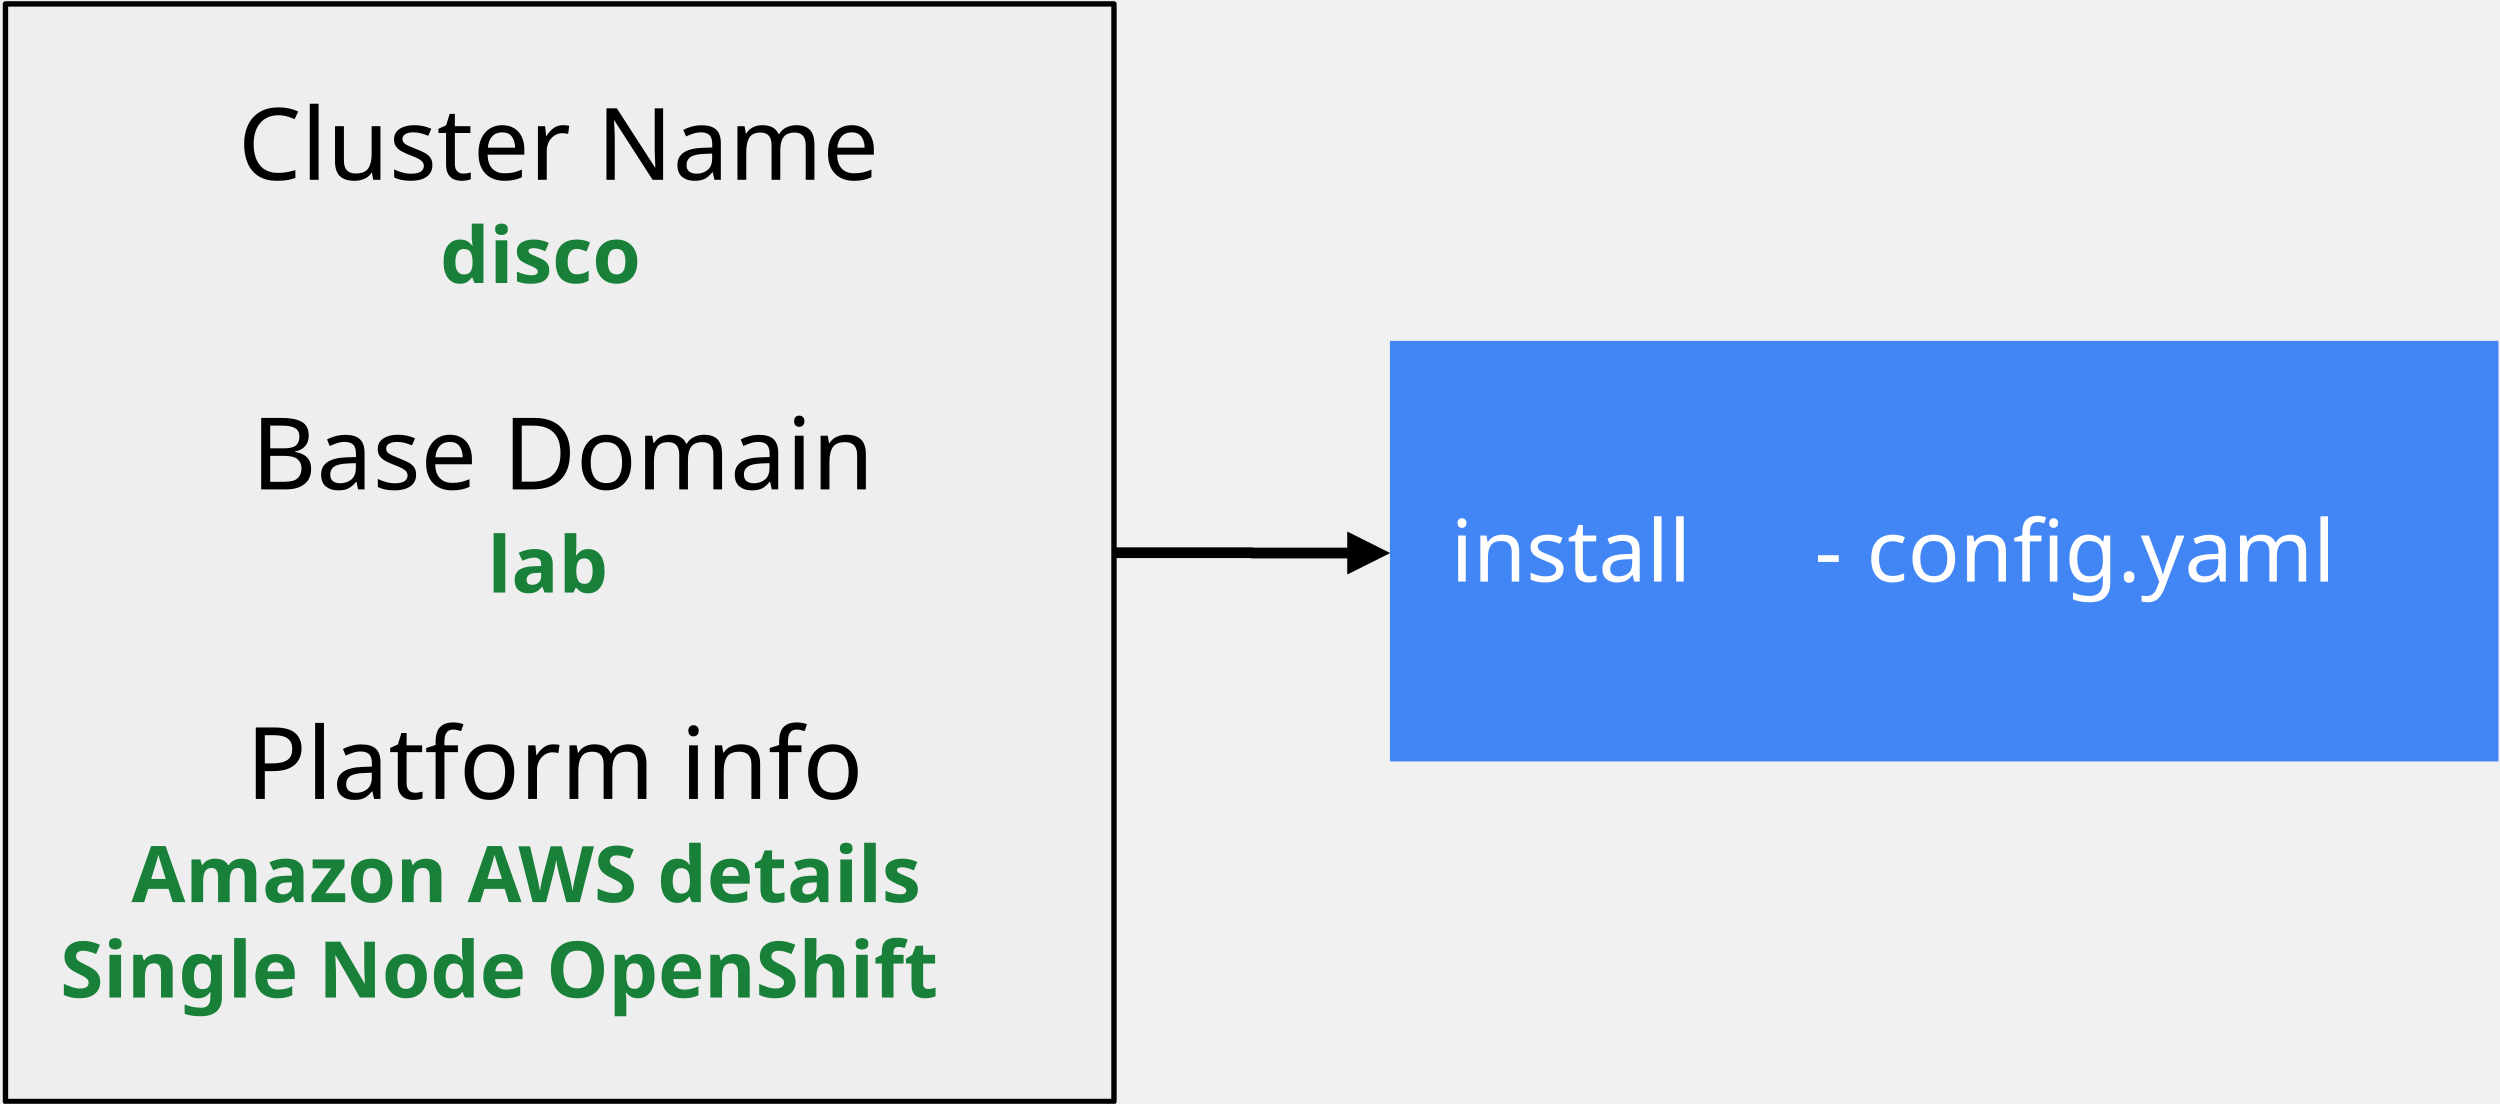
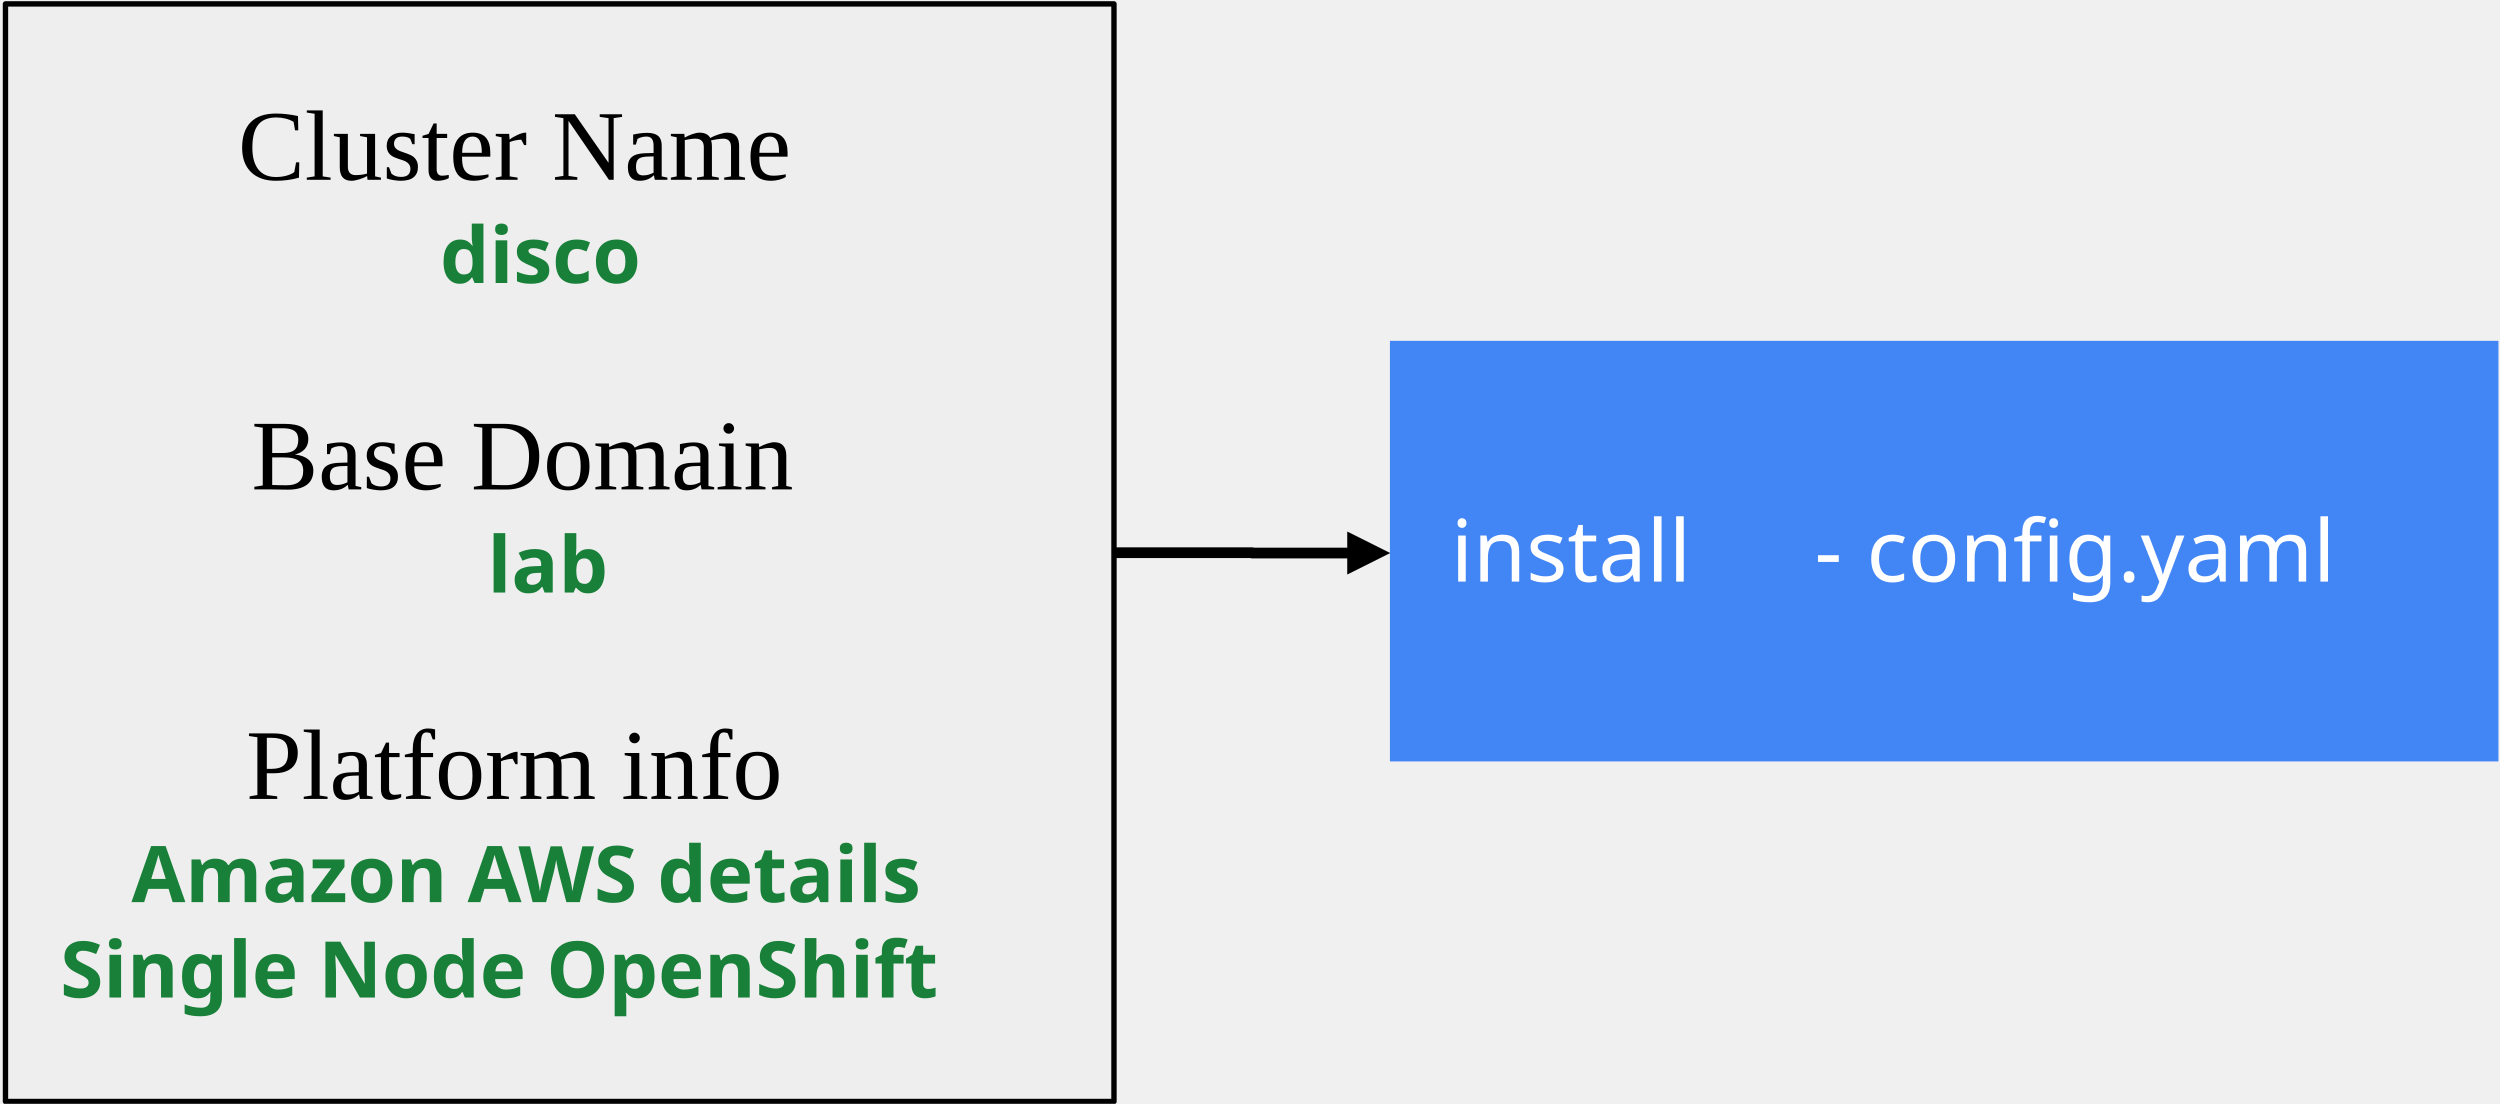
<svg xmlns="http://www.w3.org/2000/svg" width="1599" height="706" xml:space="preserve" overflow="hidden">
  <g transform="translate(-87 -1315)">
    <g>
      <rect x="976" y="1533" width="709" height="269" fill="#4285F4" fill-opacity="1" />
      <text fill="#FFFFFF" fill-opacity="1" font-family="Roboto Mono Medium,Roboto Mono Medium_MSFontService,sans-serif" font-style="normal" font-variant="normal" font-weight="500" font-stretch="normal" font-size="55" text-anchor="start" direction="ltr" writing-mode="lr-tb" unicode-bidi="normal" text-decoration="none" transform="matrix(1 0 0 1 1014.97 1687)">install</text>
      <text fill="#FFFFFF" fill-opacity="1" font-family="Roboto Mono Medium,Roboto Mono Medium_MSFontService,sans-serif" font-style="normal" font-variant="normal" font-weight="500" font-stretch="normal" font-size="55" text-anchor="start" direction="ltr" writing-mode="lr-tb" unicode-bidi="normal" text-decoration="none" transform="matrix(1 0 0 1 1247.57 1687)">-</text>
      <text fill="#FFFFFF" fill-opacity="1" font-family="Roboto Mono Medium,Roboto Mono Medium_MSFontService,sans-serif" font-style="normal" font-variant="normal" font-weight="500" font-stretch="normal" font-size="55" text-anchor="start" direction="ltr" writing-mode="lr-tb" unicode-bidi="normal" text-decoration="none" transform="matrix(1 0 0 1 1280.8 1687)">config.yaml</text>
      <path d="M799.5 1665.06 887.846 1665.06C889.745 1665.06 891.284 1666.6 891.284 1668.5L891.284 1668.72 887.846 1665.28 953.276 1665.28 953.276 1672.15 887.846 1672.15C885.948 1672.15 884.409 1670.62 884.409 1668.72L884.409 1668.5 887.846 1671.94 799.5 1671.94ZM948.693 1654.97 976.193 1668.72 948.693 1682.47Z" fill="#000000" fill-rule="nonzero" fill-opacity="1" />
      <rect x="90.5" y="1317.5" width="709" height="702" stroke="#000000" stroke-width="3.438" stroke-linecap="butt" stroke-linejoin="round" stroke-miterlimit="10" stroke-opacity="1" fill="#EEEEEE" fill-opacity="1" />
-       <text fill="#000000" fill-opacity="1" font-family="Red Hat Text Medium,Red Hat Text Medium_MSFontService,sans-serif" font-style="normal" font-variant="normal" font-weight="500" font-stretch="normal" font-size="64" text-anchor="start" direction="ltr" writing-mode="lr-tb" unicode-bidi="normal" text-decoration="none" transform="matrix(1 0 0 1 239.251 1430)">Cluster Name</text>
+       <text fill="#000000" fill-opacity="1" font-family="1 Medium,1 Medium_MSFontService,sans-serif" font-style="normal" font-variant="normal" font-weight="500" font-stretch="normal" font-size="64" text-anchor="start" direction="ltr" writing-mode="lr-tb" unicode-bidi="normal" text-decoration="none" transform="matrix(1 0 0 1 239.251 1430)">Cluster Name</text>
      <text fill="#188038" fill-opacity="1" font-family="Roboto Mono,Roboto Mono_MSFontService,sans-serif" font-style="normal" font-variant="normal" font-weight="700" font-stretch="normal" font-size="50" text-anchor="start" direction="ltr" writing-mode="lr-tb" unicode-bidi="normal" text-decoration="none" transform="matrix(1 0 0 1 368.455 1496)">disco</text>
-       <text fill="#000000" fill-opacity="1" font-family="Red Hat Text Medium,Red Hat Text Medium_MSFontService,sans-serif" font-style="normal" font-variant="normal" font-weight="500" font-stretch="normal" font-size="64" text-anchor="start" direction="ltr" writing-mode="lr-tb" unicode-bidi="normal" text-decoration="none" transform="matrix(1 0 0 1 247.845 1628)">Base Domain</text>
+       <text fill="#000000" fill-opacity="1" font-family="1 Medium,1 Medium_MSFontService,sans-serif" font-style="normal" font-variant="normal" font-weight="500" font-stretch="normal" font-size="64" text-anchor="start" direction="ltr" writing-mode="lr-tb" unicode-bidi="normal" text-decoration="none" transform="matrix(1 0 0 1 247.845 1628)">Base Domain</text>
      <text fill="#188038" fill-opacity="1" font-family="Roboto Mono,Roboto Mono_MSFontService,sans-serif" font-style="normal" font-variant="normal" font-weight="700" font-stretch="normal" font-size="50" text-anchor="start" direction="ltr" writing-mode="lr-tb" unicode-bidi="normal" text-decoration="none" transform="matrix(1 0 0 1 398.82 1694)">lab</text>
-       <text fill="#000000" fill-opacity="1" font-family="Red Hat Text Medium,Red Hat Text Medium_MSFontService,sans-serif" font-style="normal" font-variant="normal" font-weight="500" font-stretch="normal" font-size="64" text-anchor="start" direction="ltr" writing-mode="lr-tb" unicode-bidi="normal" text-decoration="none" transform="matrix(1 0 0 1 244.407 1826)">Platform info</text>
+       <text fill="#000000" fill-opacity="1" font-family="1 Medium,1 Medium_MSFontService,sans-serif" font-style="normal" font-variant="normal" font-weight="500" font-stretch="normal" font-size="64" text-anchor="start" direction="ltr" writing-mode="lr-tb" unicode-bidi="normal" text-decoration="none" transform="matrix(1 0 0 1 244.407 1826)">Platform info</text>
      <text fill="#188038" fill-opacity="1" font-family="Roboto Mono,Roboto Mono_MSFontService,sans-serif" font-style="normal" font-variant="normal" font-weight="700" font-stretch="normal" font-size="50" text-anchor="start" direction="ltr" writing-mode="lr-tb" unicode-bidi="normal" text-decoration="none" transform="matrix(1 0 0 1 171.074 1892)">Amazon AWS details</text>
      <text fill="#188038" fill-opacity="1" font-family="Roboto Mono,Roboto Mono_MSFontService,sans-serif" font-style="normal" font-variant="normal" font-weight="700" font-stretch="normal" font-size="50" text-anchor="start" direction="ltr" writing-mode="lr-tb" unicode-bidi="normal" text-decoration="none" transform="matrix(1 0 0 1 125.539 1953)">Single Node OpenShift</text>
    </g>
  </g>
</svg>
